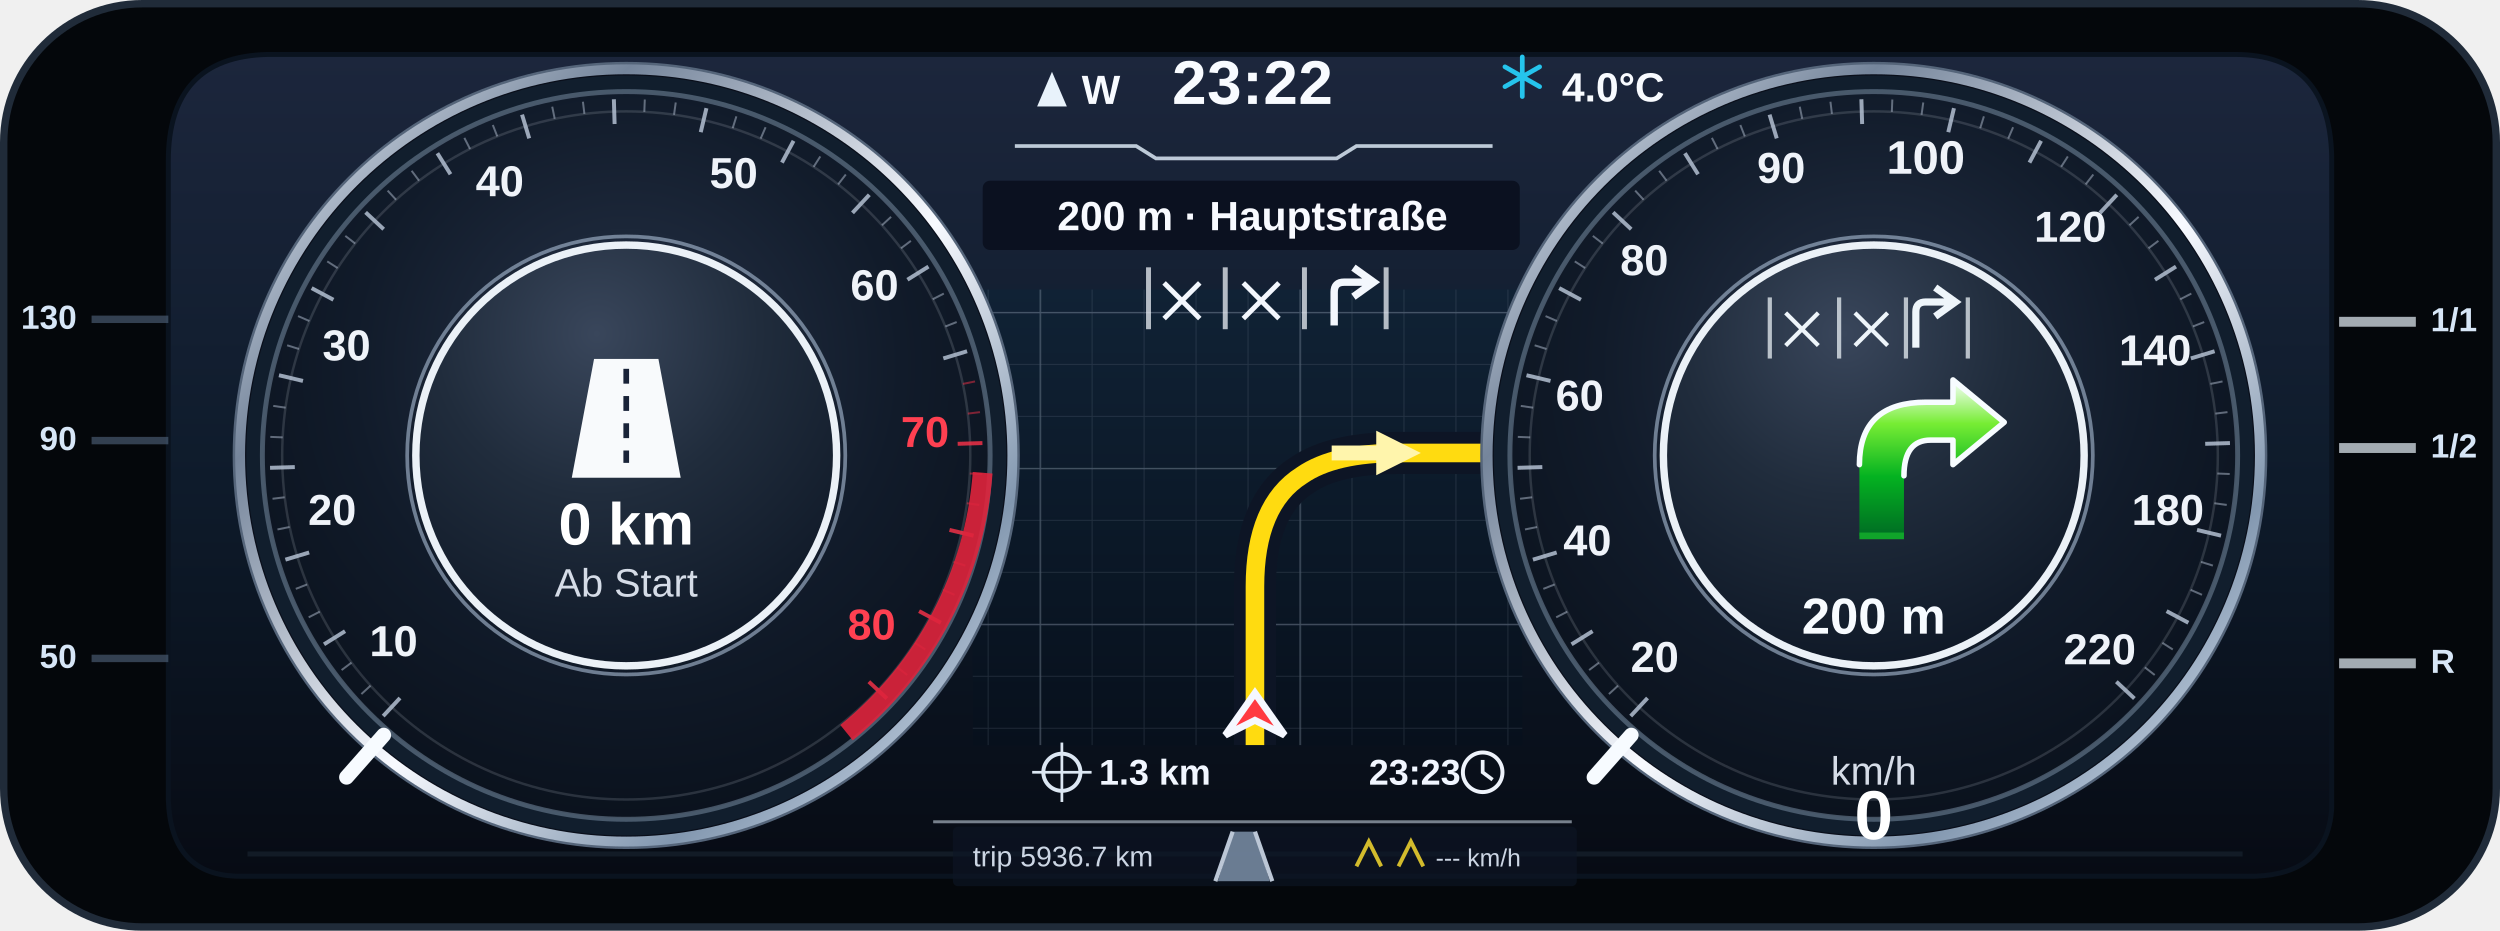
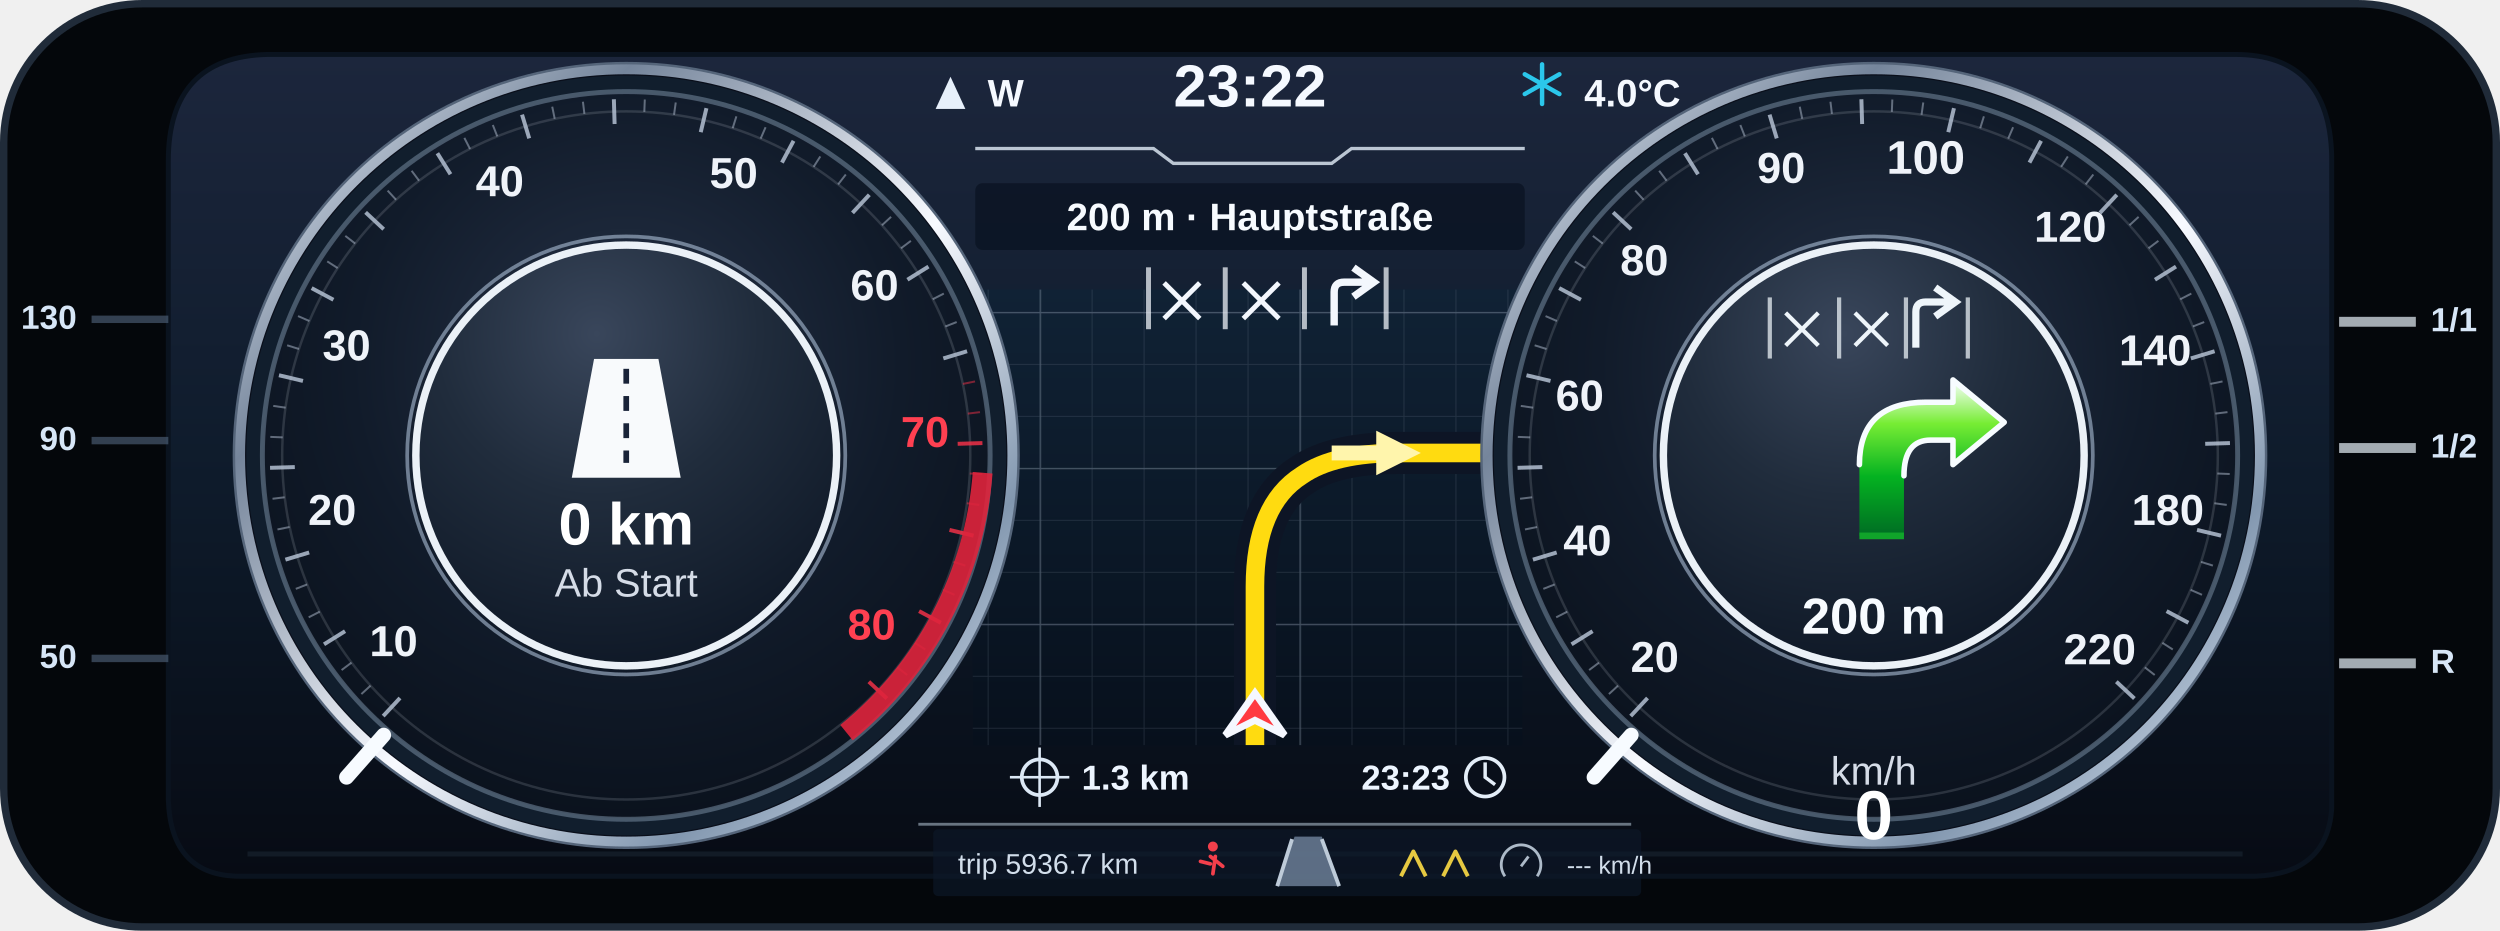
<svg xmlns="http://www.w3.org/2000/svg" id="navv-center-svg" viewBox="0 0 1010 376" preserveAspectRatio="xMidYMid meet" role="img" aria-label="Modulares AID10 Center-Cockpit: Instrumente, Navigationsanzeigen und Kartenfläche als getrennte SVG-Ebenen">
  <defs>
    <style>
#navv-center-svg{font-family:Arial,"Helvetica Neue",Helvetica,sans-serif;font-variant-numeric:tabular-nums}
.c-gauge-labels{font-family:Arial,"Helvetica Neue",Helvetica,sans-serif}
.c-inner-main{fill:#fff;font-weight:650}
.c-inner-sub{fill:#d5dce7;font-size:16px;font-weight:500}
.c-fine{fill:#b5c4d8;font-weight:500}
</style>
    <linearGradient id="c-back" x1="0" y1="0" x2="0" y2="1">
      <stop stop-color="#1c263c" />
      <stop offset=".52" stop-color="#0e1b2b" />
      <stop offset="1" stop-color="#070b14" />
    </linearGradient>
    <linearGradient id="c-panel" x1="0" y1="0" x2="0" y2="1">
      <stop stop-color="#102235" />
      <stop offset="1" stop-color="#07101c" />
    </linearGradient>
    <linearGradient id="c-rim" x1="0" y1="0" x2="1" y2="1">
      <stop stop-color="#f0f7ff" />
      <stop offset=".25" stop-color="#75859b" />
      <stop offset=".55" stop-color="#f8faff" />
      <stop offset=".78" stop-color="#8297af" />
      <stop offset="1" stop-color="#eaf3ff" />
    </linearGradient>
    <radialGradient id="c-dialface" cx=".5" cy=".38" r=".82">
      <stop stop-color="#263247" />
      <stop offset=".45" stop-color="#111b2a" />
      <stop offset="1" stop-color="#050a12" />
    </radialGradient>
    <radialGradient id="c-inner" cx=".43" cy=".21" r=".9">
      <stop stop-color="#39465b" />
      <stop offset=".43" stop-color="#202c3c" />
      <stop offset="1" stop-color="#0b1422" />
    </radialGradient>
    <linearGradient id="c-turn" x1="0" y1="1" x2="0" y2="0">
      <stop stop-color="#006d23" />
      <stop offset=".38" stop-color="#04b221" />
      <stop offset=".72" stop-color="#77ed34" />
      <stop offset="1" stop-color="#f9ffff" />
    </linearGradient>
    <pattern id="c-grid" width="21" height="21" patternUnits="userSpaceOnUse">
      <path d="M21 0H0V21" fill="none" stroke="#8792a7" stroke-opacity=".18" stroke-width=".75" />
    </pattern>
    <pattern id="c-major" width="105" height="63" patternUnits="userSpaceOnUse">
      <path d="M105 0H0V63" fill="none" stroke="#9fafc1" stroke-opacity=".27" stroke-width="1.2" />
    </pattern>
    <clipPath id="c-mapclip">
      <path d="M393 117H615V301H393z" />
    </clipPath>
  </defs>
  <rect x="1.5" y="1.5" width="1007" height="373" rx="56" fill="#04070b" stroke="#202b39" stroke-width="3" />
  <path d="M108 22H903Q941 22 942 63V327Q940 353 911 354H97Q69 354 68 323V65Q68 23 108 22Z" fill="url(#c-back)" stroke="#0a131f" stroke-width="2" />
  <path d="M100 345H906" stroke="#121b26" stroke-width="2" />
  <g id="center-background" clip-path="url(#c-mapclip)">
    <rect x="393" y="117" width="222" height="184" fill="url(#c-panel)" />
    <g id="center-grid">
      <rect x="393" y="117" width="222" height="184" fill="url(#c-grid)" />
      <rect x="393" y="117" width="222" height="184" fill="url(#c-major)" />
    </g>
    <g id="center-map-visual" style="display:none">
      <path d="M375 139H623M374 202H627M375 251H629M411 111V311M461 111V313M545 109V317M598 108V309" stroke="#4b5968" stroke-width="16" fill="none" />
      <path d="M375 139H623M374 202H627M375 251H629M411 111V311M461 111V313M545 109V317M598 108V309" stroke="#8ba2b5" stroke-width="1.2" stroke-opacity=".6" fill="none" />
      <rect x="417" y="152" width="30" height="34" fill="#263f50" />
      <rect x="558" y="151" width="30" height="34" fill="#324958" />
      <rect x="472" y="216" width="28" height="23" fill="#263948" />
      <rect x="548" y="264" width="33" height="19" fill="#263948" />
    </g>
    <g id="center-map-route">
      <path d="M507 321V237Q507 204 526 192Q539 183 565 183H617" fill="none" stroke="#0d1525" stroke-width="17" stroke-linecap="round" stroke-linejoin="round" />
      <path d="M507 321V237Q507 204 526 192Q539 183 565 183H617" fill="none" stroke="#ffdb10" stroke-width="7.5" stroke-linecap="round" stroke-linejoin="round" />
      <path d="M556 174l18 9-18 9v-6h-18v-6h18z" fill="#fff5ac" />
      <path d="M507 280l-12 17 12-6 12 6z" fill="#ff3a41" stroke="#f5f8ff" stroke-width="2.8" />
    </g>
    <g id="center-app-placeholder" style="display:none">
      <rect x="416" y="157" width="180" height="67" rx="7" fill="#0c1728" stroke="#527891" stroke-opacity=".6" />
      <text x="506" y="185" fill="#d8e7f5" text-anchor="middle" font-size="15" font-weight="600">CarPlay-App</text>
      <text x="506" y="205" fill="#94acbd" text-anchor="middle" font-size="11">Vorschau · nur Editor</text>
    </g>
    <g id="center-off-placeholder" style="display:none">
      <text x="506" y="182" fill="#8ea4ba" text-anchor="middle" font-size="14" font-weight="600">CarPlay aus</text>
      <text x="506" y="203" fill="#6f8398" text-anchor="middle" font-size="11">nur Editor</text>
    </g>
  </g>
-   <g id="center-top-status" fill="#f8fbff">
-     <path d="M425 29l-6 14h12z" fill="#e8f2fb" />
-     <text x="437" y="42" font-size="16.5" font-weight="650">W</text>
-     <text x="506" y="42" font-size="25" font-weight="650" text-anchor="middle" letter-spacing=".25">23:22</text>
-     <g stroke="#25c4ec" stroke-width="1.9" stroke-linecap="round" transform="translate(615 31)">
+   <g id="center-top-status" fill="#f5f9ff">
+     <path d="M384 31l-6 13h12z" fill="#e7f0fb" />
+     <text x="399" y="43" font-size="15.5" font-weight="600">W</text>
+     <text x="505" y="43" text-anchor="middle" font-size="24" font-weight="650" letter-spacing=".1">23:22</text>
+     <g transform="translate(623 34)" stroke="#2bc7eb" stroke-width="1.8" stroke-linecap="round">
      <path d="M0-8V8M-7-4L7 4M-7 4L7-4" />
    </g>
-     <text x="631" y="41" font-size="16.5" font-weight="600">4.0°C</text>
-     <path d="M410 59H459l8 5h73l8-5h55" stroke="#dce9f5" fill="none" stroke-width="1.5" opacity=".84" />
-   </g>
-   <g id="center-top-text" fill="#f8faff" text-anchor="middle">
-     <rect x="397" y="73" width="217" height="28" rx="3" fill="#090f1d" opacity=".88" />
-     <text id="center-top-label" x="506" y="93" font-size="16.5" font-weight="600">200 m · Hauptstraße</text>
+     <text x="640" y="43" font-size="15.5" font-weight="600">4.0°C</text>
+     <path d="M394 60H466l8 6h64l8-6h70" fill="none" stroke="#dce7f3" stroke-width="1.35" opacity=".83" />
+   </g>
+   <g id="center-top-text" fill="#f7fbff" text-anchor="middle">
+     <rect x="394" y="74" width="222" height="27" rx="3" fill="#0b1423" opacity=".84" />
+     <text id="center-top-label" x="505" y="93" font-size="15.5" font-weight="600">200 m · Hauptstraße</text>
  </g>
  <g id="center-top-lanes" stroke="#f3f7fd" stroke-width="2" stroke-linecap="square" stroke-linejoin="miter" fill="none">
    <path d="M464 109V132M495 109V132M527 109V132M560 109V132" stroke-opacity=".72" />
    <path d="M471 115l13 13m0-13l-13 13M503 115l13 13m0-13l-13 13" />
    <path d="M539 130v-12q0-4 4-4h10m-5-5l7 5-7 5" stroke-width="3" />
  </g>
  <g id="center-left-dial" class="c-gauge">
    <circle cx="253" cy="184" r="158" fill="#090e1a" stroke="#55657a" stroke-width="2" />
    <circle cx="253" cy="184" r="156" fill="none" stroke="url(#c-rim)" stroke-width="4" />
    <circle cx="253" cy="184" r="150" fill="url(#c-dialface)" stroke="#111e2d" stroke-width="7" />
    <circle cx="253" cy="184" r="147" fill="none" stroke="#74899f" opacity=".55" stroke-width="2" />
    <circle cx="253" cy="184" r="139" fill="none" stroke="#f1f7fe" stroke-opacity=".14" stroke-width="1" />
    <path d="M154.8 289.3L161.6 282.0" stroke="#b3bfd1" stroke-width="1.6" opacity="0.85" />
    <path d="M146.0 280.4L149.7 277.0" stroke="#b3bfd1" stroke-width="0.8" opacity="0.5" />
    <path d="M138.0 270.7L142.0 267.7" stroke="#b3bfd1" stroke-width="0.8" opacity="0.5" />
    <path d="M130.9 260.3L139.4 255.0" stroke="#b3bfd1" stroke-width="1.6" opacity="0.85" />
    <path d="M124.7 249.4L129.2 247.1" stroke="#b3bfd1" stroke-width="0.8" opacity="0.5" />
    <path d="M119.5 237.9L124.1 236.1" stroke="#b3bfd1" stroke-width="0.8" opacity="0.5" />
    <path d="M115.3 226.1L124.9 223.2" stroke="#b3bfd1" stroke-width="1.6" opacity="0.85" />
    <path d="M112.1 213.9L117.0 212.9" stroke="#b3bfd1" stroke-width="0.8" opacity="0.5" />
    <path d="M110.1 201.5L115.0 200.9" stroke="#b3bfd1" stroke-width="0.8" opacity="0.5" />
    <path d="M109.1 189.0L119.1 188.7" stroke="#b3bfd1" stroke-width="1.6" opacity="0.85" />
    <path d="M109.2 176.5L114.2 176.7" stroke="#b3bfd1" stroke-width="0.8" opacity="0.5" />
    <path d="M110.4 164.0L115.4 164.7" stroke="#b3bfd1" stroke-width="0.8" opacity="0.5" />
    <path d="M112.7 151.6L122.4 153.9" stroke="#b3bfd1" stroke-width="1.6" opacity="0.85" />
    <path d="M116.0 139.5L120.8 141.0" stroke="#b3bfd1" stroke-width="0.8" opacity="0.5" />
    <path d="M120.4 127.7L125.0 129.7" stroke="#b3bfd1" stroke-width="0.8" opacity="0.5" />
    <path d="M125.9 116.4L134.7 121.1" stroke="#b3bfd1" stroke-width="1.6" opacity="0.85" />
    <path d="M132.2 105.6L136.4 108.3" stroke="#b3bfd1" stroke-width="0.8" opacity="0.5" />
    <path d="M139.5 95.3L143.5 98.4" stroke="#b3bfd1" stroke-width="0.8" opacity="0.5" />
    <path d="M147.7 85.8L155.0 92.6" stroke="#b3bfd1" stroke-width="1.6" opacity="0.85" />
    <path d="M156.6 77.0L160.0 80.7" stroke="#b3bfd1" stroke-width="0.8" opacity="0.5" />
    <path d="M166.3 69.0L169.3 73.0" stroke="#b3bfd1" stroke-width="0.8" opacity="0.5" />
    <path d="M176.7 61.9L182.0 70.4" stroke="#b3bfd1" stroke-width="1.6" opacity="0.85" />
    <path d="M187.6 55.7L189.9 60.2" stroke="#b3bfd1" stroke-width="0.8" opacity="0.5" />
    <path d="M199.1 50.5L200.9 55.1" stroke="#b3bfd1" stroke-width="0.8" opacity="0.5" />
    <path d="M210.9 46.3L213.8 55.9" stroke="#b3bfd1" stroke-width="1.6" opacity="0.85" />
    <path d="M223.1 43.1L224.1 48.0" stroke="#b3bfd1" stroke-width="0.8" opacity="0.5" />
    <path d="M235.5 41.1L236.1 46.0" stroke="#b3bfd1" stroke-width="0.8" opacity="0.5" />
    <path d="M248.0 40.1L248.3 50.1" stroke="#b3bfd1" stroke-width="1.6" opacity="0.85" />
    <path d="M260.5 40.2L260.3 45.2" stroke="#b3bfd1" stroke-width="0.8" opacity="0.5" />
    <path d="M273.0 41.4L272.3 46.4" stroke="#b3bfd1" stroke-width="0.8" opacity="0.5" />
    <path d="M285.4 43.7L283.1 53.4" stroke="#b3bfd1" stroke-width="1.6" opacity="0.85" />
    <path d="M297.5 47.0L296.0 51.8" stroke="#b3bfd1" stroke-width="0.8" opacity="0.5" />
    <path d="M309.3 51.4L307.3 56.0" stroke="#b3bfd1" stroke-width="0.8" opacity="0.5" />
    <path d="M320.6 56.9L315.9 65.7" stroke="#b3bfd1" stroke-width="1.6" opacity="0.85" />
    <path d="M331.4 63.2L328.7 67.4" stroke="#b3bfd1" stroke-width="0.8" opacity="0.5" />
    <path d="M341.7 70.5L338.6 74.5" stroke="#b3bfd1" stroke-width="0.8" opacity="0.5" />
    <path d="M351.2 78.7L344.4 86.0" stroke="#b3bfd1" stroke-width="1.6" opacity="0.85" />
    <path d="M360.0 87.6L356.3 91.0" stroke="#b3bfd1" stroke-width="0.8" opacity="0.5" />
    <path d="M368.0 97.3L364.0 100.3" stroke="#b3bfd1" stroke-width="0.8" opacity="0.5" />
    <path d="M375.1 107.7L366.6 113.0" stroke="#b3bfd1" stroke-width="1.6" opacity="0.85" />
    <path d="M381.3 118.6L376.8 120.9" stroke="#b3bfd1" stroke-width="0.8" opacity="0.5" />
    <path d="M386.5 130.1L381.9 131.9" stroke="#b3bfd1" stroke-width="0.8" opacity="0.5" />
    <path d="M390.7 141.9L381.1 144.8" stroke="#b3bfd1" stroke-width="1.6" opacity="0.85" />
    <path d="M393.9 154.1L389.0 155.1" stroke="#ee3046" stroke-width="0.8" opacity="0.5" />
    <path d="M395.9 166.5L391.0 167.1" stroke="#ee3046" stroke-width="0.8" opacity="0.5" />
    <path d="M396.9 179.0L386.9 179.3" stroke="#ee3046" stroke-width="1.6" opacity="0.85" />
    <path d="M396.8 191.5L391.8 191.3" stroke="#ee3046" stroke-width="0.8" opacity="0.5" />
    <path d="M395.6 204.0L390.6 203.3" stroke="#ee3046" stroke-width="0.8" opacity="0.5" />
    <path d="M393.3 216.4L383.6 214.1" stroke="#ee3046" stroke-width="1.6" opacity="0.85" />
    <path d="M390.0 228.5L385.2 227.0" stroke="#ee3046" stroke-width="0.8" opacity="0.5" />
    <path d="M385.6 240.3L381.0 238.3" stroke="#ee3046" stroke-width="0.8" opacity="0.5" />
    <path d="M380.1 251.6L371.3 246.9" stroke="#ee3046" stroke-width="1.6" opacity="0.85" />
    <path d="M373.8 262.4L369.6 259.7" stroke="#ee3046" stroke-width="0.8" opacity="0.5" />
    <path d="M366.5 272.7L362.5 269.6" stroke="#ee3046" stroke-width="0.8" opacity="0.5" />
    <path d="M358.3 282.2L351.0 275.4" stroke="#ee3046" stroke-width="1.6" opacity="0.85" />
    <g class="c-gauge-labels" fill="#eff3f9" text-anchor="middle" dominant-baseline="middle">
      <text x="159.0" y="260.1" font-size="17.5" font-weight="600">10</text>
      <text x="134.2" y="207.1" font-size="17.5" font-weight="600">20</text>
      <text x="140.0" y="140.6" font-size="17.5" font-weight="600">30</text>
      <text x="201.9" y="74.3" font-size="17.5" font-weight="600">40</text>
      <text x="296.4" y="71.0" font-size="17.5" font-weight="600">50</text>
      <text x="353.3" y="116.3" font-size="17.5" font-weight="600">60</text>
      <text x="373.7" y="175.6" font-size="17.5" font-weight="600" fill="#ff4051">70</text>
      <text x="352.1" y="253.4" font-size="17.5" font-weight="600" fill="#ff4051">80</text>
    </g>
    <path d="M342 296A150 150 0 0 0 397 191" stroke="#df233c" stroke-width="8" fill="none" opacity=".9" />
    <circle cx="253" cy="184" r="85" fill="url(#c-inner)" stroke="#ebf1f7" stroke-width="3" />
    <circle cx="253" cy="184" r="88.5" fill="none" stroke="#9fb2c9" opacity=".65" stroke-width="1.5" />
    <path d="M155 297l-15 17" stroke="#f7fbff" stroke-width="6" stroke-linecap="round" />
    <g id="center-left-info">
      <path d="M240 145h26l9 48h-44z" fill="#f8fafc" />
      <path d="M253 149v38" stroke="#192338" stroke-width="2.3" stroke-dasharray="6 5" />
      <text x="253" y="220" class="c-inner-main" text-anchor="middle" font-size="24">0 km</text>
      <text x="253" y="241" class="c-inner-sub" text-anchor="middle">Ab Start</text>
    </g>
  </g>
  <g id="center-right-dial" class="c-gauge">
    <circle cx="757" cy="184" r="158" fill="#090e1a" stroke="#55657a" stroke-width="2" />
    <circle cx="757" cy="184" r="156" fill="none" stroke="url(#c-rim)" stroke-width="4" />
    <circle cx="757" cy="184" r="150" fill="url(#c-dialface)" stroke="#111e2d" stroke-width="7" />
    <circle cx="757" cy="184" r="147" fill="none" stroke="#74899f" opacity=".55" stroke-width="2" />
    <circle cx="757" cy="184" r="139" fill="none" stroke="#f1f7fe" stroke-opacity=".14" stroke-width="1" />
    <path d="M658.8 289.3L665.6 282.0" stroke="#b3bfd1" stroke-width="1.6" opacity="0.85" />
    <path d="M650.0 280.4L653.7 277.0" stroke="#b3bfd1" stroke-width="0.8" opacity="0.5" />
    <path d="M642.0 270.7L646.0 267.7" stroke="#b3bfd1" stroke-width="0.8" opacity="0.5" />
    <path d="M634.9 260.3L643.4 255.0" stroke="#b3bfd1" stroke-width="1.6" opacity="0.85" />
    <path d="M628.7 249.4L633.2 247.1" stroke="#b3bfd1" stroke-width="0.8" opacity="0.5" />
    <path d="M623.5 237.9L628.1 236.1" stroke="#b3bfd1" stroke-width="0.8" opacity="0.5" />
    <path d="M619.3 226.1L628.9 223.2" stroke="#b3bfd1" stroke-width="1.6" opacity="0.85" />
    <path d="M616.1 213.9L621.0 212.9" stroke="#b3bfd1" stroke-width="0.8" opacity="0.5" />
    <path d="M614.1 201.5L619.0 200.9" stroke="#b3bfd1" stroke-width="0.8" opacity="0.5" />
    <path d="M613.1 189.0L623.1 188.7" stroke="#b3bfd1" stroke-width="1.6" opacity="0.85" />
    <path d="M613.2 176.5L618.2 176.7" stroke="#b3bfd1" stroke-width="0.8" opacity="0.5" />
    <path d="M614.4 164.0L619.4 164.7" stroke="#b3bfd1" stroke-width="0.8" opacity="0.5" />
    <path d="M616.7 151.6L626.4 153.9" stroke="#b3bfd1" stroke-width="1.6" opacity="0.85" />
    <path d="M620.0 139.5L624.8 141.0" stroke="#b3bfd1" stroke-width="0.8" opacity="0.5" />
    <path d="M624.4 127.7L629.0 129.7" stroke="#b3bfd1" stroke-width="0.8" opacity="0.5" />
    <path d="M629.9 116.4L638.7 121.1" stroke="#b3bfd1" stroke-width="1.6" opacity="0.85" />
    <path d="M636.2 105.6L640.4 108.3" stroke="#b3bfd1" stroke-width="0.8" opacity="0.5" />
    <path d="M643.5 95.3L647.5 98.4" stroke="#b3bfd1" stroke-width="0.8" opacity="0.5" />
    <path d="M651.7 85.8L659.0 92.6" stroke="#b3bfd1" stroke-width="1.6" opacity="0.85" />
    <path d="M660.6 77.0L664.0 80.7" stroke="#b3bfd1" stroke-width="0.8" opacity="0.5" />
    <path d="M670.3 69.0L673.3 73.0" stroke="#b3bfd1" stroke-width="0.8" opacity="0.5" />
    <path d="M680.7 61.9L686.0 70.4" stroke="#b3bfd1" stroke-width="1.6" opacity="0.85" />
    <path d="M691.6 55.7L693.9 60.2" stroke="#b3bfd1" stroke-width="0.8" opacity="0.5" />
    <path d="M703.1 50.5L704.9 55.1" stroke="#b3bfd1" stroke-width="0.8" opacity="0.5" />
    <path d="M714.9 46.3L717.8 55.9" stroke="#b3bfd1" stroke-width="1.6" opacity="0.85" />
    <path d="M727.1 43.1L728.1 48.0" stroke="#b3bfd1" stroke-width="0.8" opacity="0.5" />
    <path d="M739.5 41.1L740.1 46.0" stroke="#b3bfd1" stroke-width="0.8" opacity="0.5" />
    <path d="M752.0 40.1L752.3 50.1" stroke="#b3bfd1" stroke-width="1.6" opacity="0.85" />
    <path d="M764.5 40.2L764.3 45.2" stroke="#b3bfd1" stroke-width="0.8" opacity="0.5" />
    <path d="M777.0 41.4L776.3 46.4" stroke="#b3bfd1" stroke-width="0.8" opacity="0.5" />
    <path d="M789.4 43.7L787.1 53.4" stroke="#b3bfd1" stroke-width="1.6" opacity="0.85" />
    <path d="M801.5 47.0L800.0 51.8" stroke="#b3bfd1" stroke-width="0.8" opacity="0.5" />
    <path d="M813.3 51.4L811.3 56.0" stroke="#b3bfd1" stroke-width="0.8" opacity="0.5" />
    <path d="M824.6 56.9L819.9 65.7" stroke="#b3bfd1" stroke-width="1.6" opacity="0.85" />
    <path d="M835.4 63.2L832.7 67.4" stroke="#b3bfd1" stroke-width="0.8" opacity="0.5" />
    <path d="M845.7 70.5L842.6 74.5" stroke="#b3bfd1" stroke-width="0.8" opacity="0.5" />
    <path d="M855.2 78.7L848.4 86.0" stroke="#b3bfd1" stroke-width="1.6" opacity="0.85" />
    <path d="M864.0 87.6L860.3 91.0" stroke="#b3bfd1" stroke-width="0.8" opacity="0.5" />
    <path d="M872.0 97.3L868.0 100.3" stroke="#b3bfd1" stroke-width="0.8" opacity="0.5" />
    <path d="M879.1 107.7L870.6 113.0" stroke="#b3bfd1" stroke-width="1.6" opacity="0.85" />
    <path d="M885.3 118.6L880.8 120.9" stroke="#b3bfd1" stroke-width="0.8" opacity="0.5" />
    <path d="M890.5 130.1L885.9 131.9" stroke="#b3bfd1" stroke-width="0.8" opacity="0.5" />
    <path d="M894.7 141.9L885.1 144.8" stroke="#b3bfd1" stroke-width="1.6" opacity="0.85" />
    <path d="M897.9 154.1L893.0 155.1" stroke="#b3bfd1" stroke-width="0.8" opacity="0.5" />
    <path d="M899.9 166.5L895.0 167.1" stroke="#b3bfd1" stroke-width="0.8" opacity="0.5" />
    <path d="M900.9 179.0L890.9 179.3" stroke="#b3bfd1" stroke-width="1.6" opacity="0.85" />
    <path d="M900.8 191.5L895.8 191.3" stroke="#b3bfd1" stroke-width="0.8" opacity="0.5" />
    <path d="M899.6 204.0L894.6 203.3" stroke="#b3bfd1" stroke-width="0.8" opacity="0.5" />
    <path d="M897.3 216.4L887.6 214.1" stroke="#b3bfd1" stroke-width="1.6" opacity="0.85" />
    <path d="M894.0 228.5L889.2 227.0" stroke="#b3bfd1" stroke-width="0.8" opacity="0.5" />
    <path d="M889.6 240.3L885.0 238.3" stroke="#b3bfd1" stroke-width="0.8" opacity="0.5" />
    <path d="M884.1 251.6L875.3 246.9" stroke="#b3bfd1" stroke-width="1.6" opacity="0.85" />
    <path d="M877.8 262.4L873.6 259.7" stroke="#b3bfd1" stroke-width="0.8" opacity="0.5" />
    <path d="M870.5 272.7L866.5 269.6" stroke="#b3bfd1" stroke-width="0.8" opacity="0.5" />
    <path d="M862.3 282.2L855.0 275.4" stroke="#b3bfd1" stroke-width="1.6" opacity="0.85" />
    <g class="c-gauge-labels" fill="#eff3f9" text-anchor="middle" dominant-baseline="middle">
      <text x="668.5" y="266.5" font-size="17.5" font-weight="600">20</text>
      <text x="641.3" y="219.4" font-size="17.5" font-weight="600">40</text>
      <text x="638.2" y="160.9" font-size="17.5" font-weight="600">60</text>
      <text x="664.3" y="106.2" font-size="17.5" font-weight="600">80</text>
      <text x="719.6" y="68.9" font-size="17.5" font-weight="600">90</text>
      <text x="778.0" y="64.8" font-size="19" font-weight="600">100</text>
      <text x="836.4" y="92.7" font-size="17.5" font-weight="600">120</text>
      <text x="870.7" y="142.6" font-size="17.5" font-weight="600">140</text>
      <text x="875.8" y="207.1" font-size="17.5" font-weight="600">180</text>
      <text x="848.3" y="263.4" font-size="17.5" font-weight="600">220</text>
    </g>
    <circle cx="757" cy="184" r="85" fill="url(#c-inner)" stroke="#ebf1f7" stroke-width="3" />
    <circle cx="757" cy="184" r="88.5" fill="none" stroke="#9fb2c9" opacity=".65" stroke-width="1.5" />
    <path d="M659 297l-15 17" stroke="#f7fbff" stroke-width="6" stroke-linecap="round" />
    <g id="center-speed">
      <text x="757" y="317" class="c-inner-sub" text-anchor="middle" font-size="14">km/h</text>
      <text x="757" y="339" text-anchor="middle" font-size="28" font-weight="650" fill="#fff">0</text>
    </g>
  </g>
  <g id="center-dial-lanes" stroke="#eef5fa" fill="none" stroke-width="1.7" stroke-linecap="square">
    <path d="M715 121V144M743 121V144M770 121V144M795 121V144" stroke-opacity=".72" />
    <path d="M722 127l12 12m0-12l-12 12M750 127l12 12m0-12l-12 12" />
    <path d="M774 139v-13q0-4 4-4h11m-6-5l7 5-7 5" stroke-width="2.9" />
  </g>
  <g id="center-right-turn">
    <g transform="translate(78 18.5) scale(.9)">
      <path d="M748 220V188Q748 160 778 160H790V150L813 169L790 188V177H780Q768 177 768 193V220Z" fill="url(#c-turn)" />
      <path d="M748 188Q748 160 778 160H790V150L813 169L790 188V177H780Q768 177 768 193" stroke="#f7fcff" stroke-width="2.5" fill="none" stroke-linecap="round" stroke-linejoin="round" />
      <path d="M748 220H768" stroke="#10a42a" stroke-width="3" />
    </g>
  </g>
  <g id="center-dial-distance" text-anchor="middle" fill="#f7fbff">
    <text x="757" y="256" font-size="20.5" font-weight="600">200 m</text>
  </g>
-   <g id="center-bottom-info" font-size="14.5" font-weight="600" fill="#f1f6ff">
+   <g id="center-bottom-info" fill="#edf5ff" font-size="14" font-weight="600">
    <g id="center-bottom-distance">
-       <circle cx="429" cy="312" r="7.5" stroke="#dce7f3" fill="none" stroke-width="1.6" />
-       <path d="M429 300v24m-12-12h24" stroke="#dce7f3" fill="none" stroke-width="1.1" />
-       <text x="444" y="317">1.3 km</text>
+       <circle cx="420" cy="314" r="7.2" fill="none" stroke="#dce8f5" stroke-width="1.5" />
+       <path d="M420 302v24m-12-12h24" fill="none" stroke="#dce8f5" stroke-width="1.05" />
+       <text x="437" y="319">1.3 km</text>
    </g>
    <g id="center-bottom-eta">
-       <text id="center-bottom-eta-label" x="553" y="317">23:23</text>
-       <circle cx="599" cy="312" r="8" fill="none" stroke="#eef3fb" stroke-width="1.6" />
-       <path d="M599 307v5l4 3" stroke="#eef3fb" fill="none" stroke-width="1.5" />
-     </g>
-   </g>
-   <g id="center-footer" font-size="11.5" font-weight="500" fill="#ccd6e4">
-     <path d="M377 332H635" stroke="#d4e2ef" stroke-width="1.2" opacity=".54" />
-     <rect x="385" y="334" width="252" height="24" rx="2" fill="#0c1524" opacity=".64" />
-     <text x="393" y="350">trip 5936.7 km</text>
-     <path d="M492 356l6-20h9l6 20" fill="#74879f" opacity=".9" />
-     <path d="M498 336l-7 20m16-20l7 20" stroke="#bcc7d6" stroke-width="1.7" />
-     <path d="M548 350l5-10 5 10m7 0l5-10 5 10" stroke="#ffe12e" stroke-width="1.6" opacity=".82" fill="none" />
-     <text x="580" y="350" font-size="10">--- km/h</text>
+       <text id="center-bottom-eta-label" x="550" y="319">23:23</text>
+       <circle cx="600" cy="314" r="7.8" stroke="#e4eef8" stroke-width="1.5" fill="none" />
+       <path d="M600 308v6l4 3" stroke="#e4eef8" fill="none" stroke-width="1.4" />
+     </g>
+   </g>
+   <g id="center-footer" fill="#d2deeb" font-size="11.5" font-weight="500">
+     <path d="M371 333H659" stroke="#b6c8d9" stroke-width="1.15" opacity=".55" />
+     <rect x="377" y="335" width="286" height="27" rx="2" fill="#0c1728" opacity=".64" />
+     <text x="387" y="353">trip 5936.7 km</text>
+     <g transform="translate(487 346)" fill="none" stroke="#f33f4b" stroke-width="1.5" stroke-linecap="round">
+       <circle cx="3" cy="-4" r="2" fill="#f33f4b" stroke="none" />
+       <path d="M2 0l5 4m-3-4l-1 7m-5-5l4 1" />
+     </g>
+     <path d="M516 358l7-20h11l7 20" fill="#6c8097" opacity=".83" />
+     <path d="M522 339l-6 19m18-19l7 19" fill="none" stroke="#becbd9" stroke-width="1.55" />
+     <path d="M566 354l5-10 5 10m7 0l5-10 5 10" fill="none" stroke="#f8d843" stroke-width="1.6" stroke-linejoin="round" opacity=".92" />
+     <g fill="none" stroke="#cbd9e7" stroke-width="1.15" opacity=".84">
+       <path d="M608 354a8 8 0 1 1 13 0M614.5 350l3-4" />
+     </g>
+     <text x="633" y="353" font-size="10">--- km/h</text>
  </g>
  <g id="center-side-metrics" fill="#d7e6f7" font-size="13.5" font-weight="600">
    <g text-anchor="end" dominant-baseline="middle">
      <text x="31" y="129">130</text>
      <text x="31" y="178">90</text>
      <text x="31" y="266">50</text>
    </g>
    <path d="M37 129H68M37 178H68M37 266H68" stroke="#4d6076" stroke-width="3" opacity=".65" />
    <g text-anchor="start" dominant-baseline="middle">
      <text x="982" y="130">1/1</text>
      <text x="982" y="181">1/2</text>
      <text x="982" y="268">R</text>
    </g>
    <path d="M945 130H976M945 181H976M945 268H976" stroke="#dbe4ec" stroke-width="4" opacity=".74" />
  </g>
  <g id="center-carplay-overlay" style="display:none" font-size="12" font-weight="600">
    <rect x="422" y="236" width="174" height="51" rx="8" fill="#121e2c" stroke="#6798b8" stroke-width="1.4" />
    <text x="437" y="255" fill="#d5edff">CarPlay-Manöverkarte</text>
    <text x="437" y="277" fill="#c1f9d2" font-size="18">↱ 200 m</text>
  </g>
</svg>
